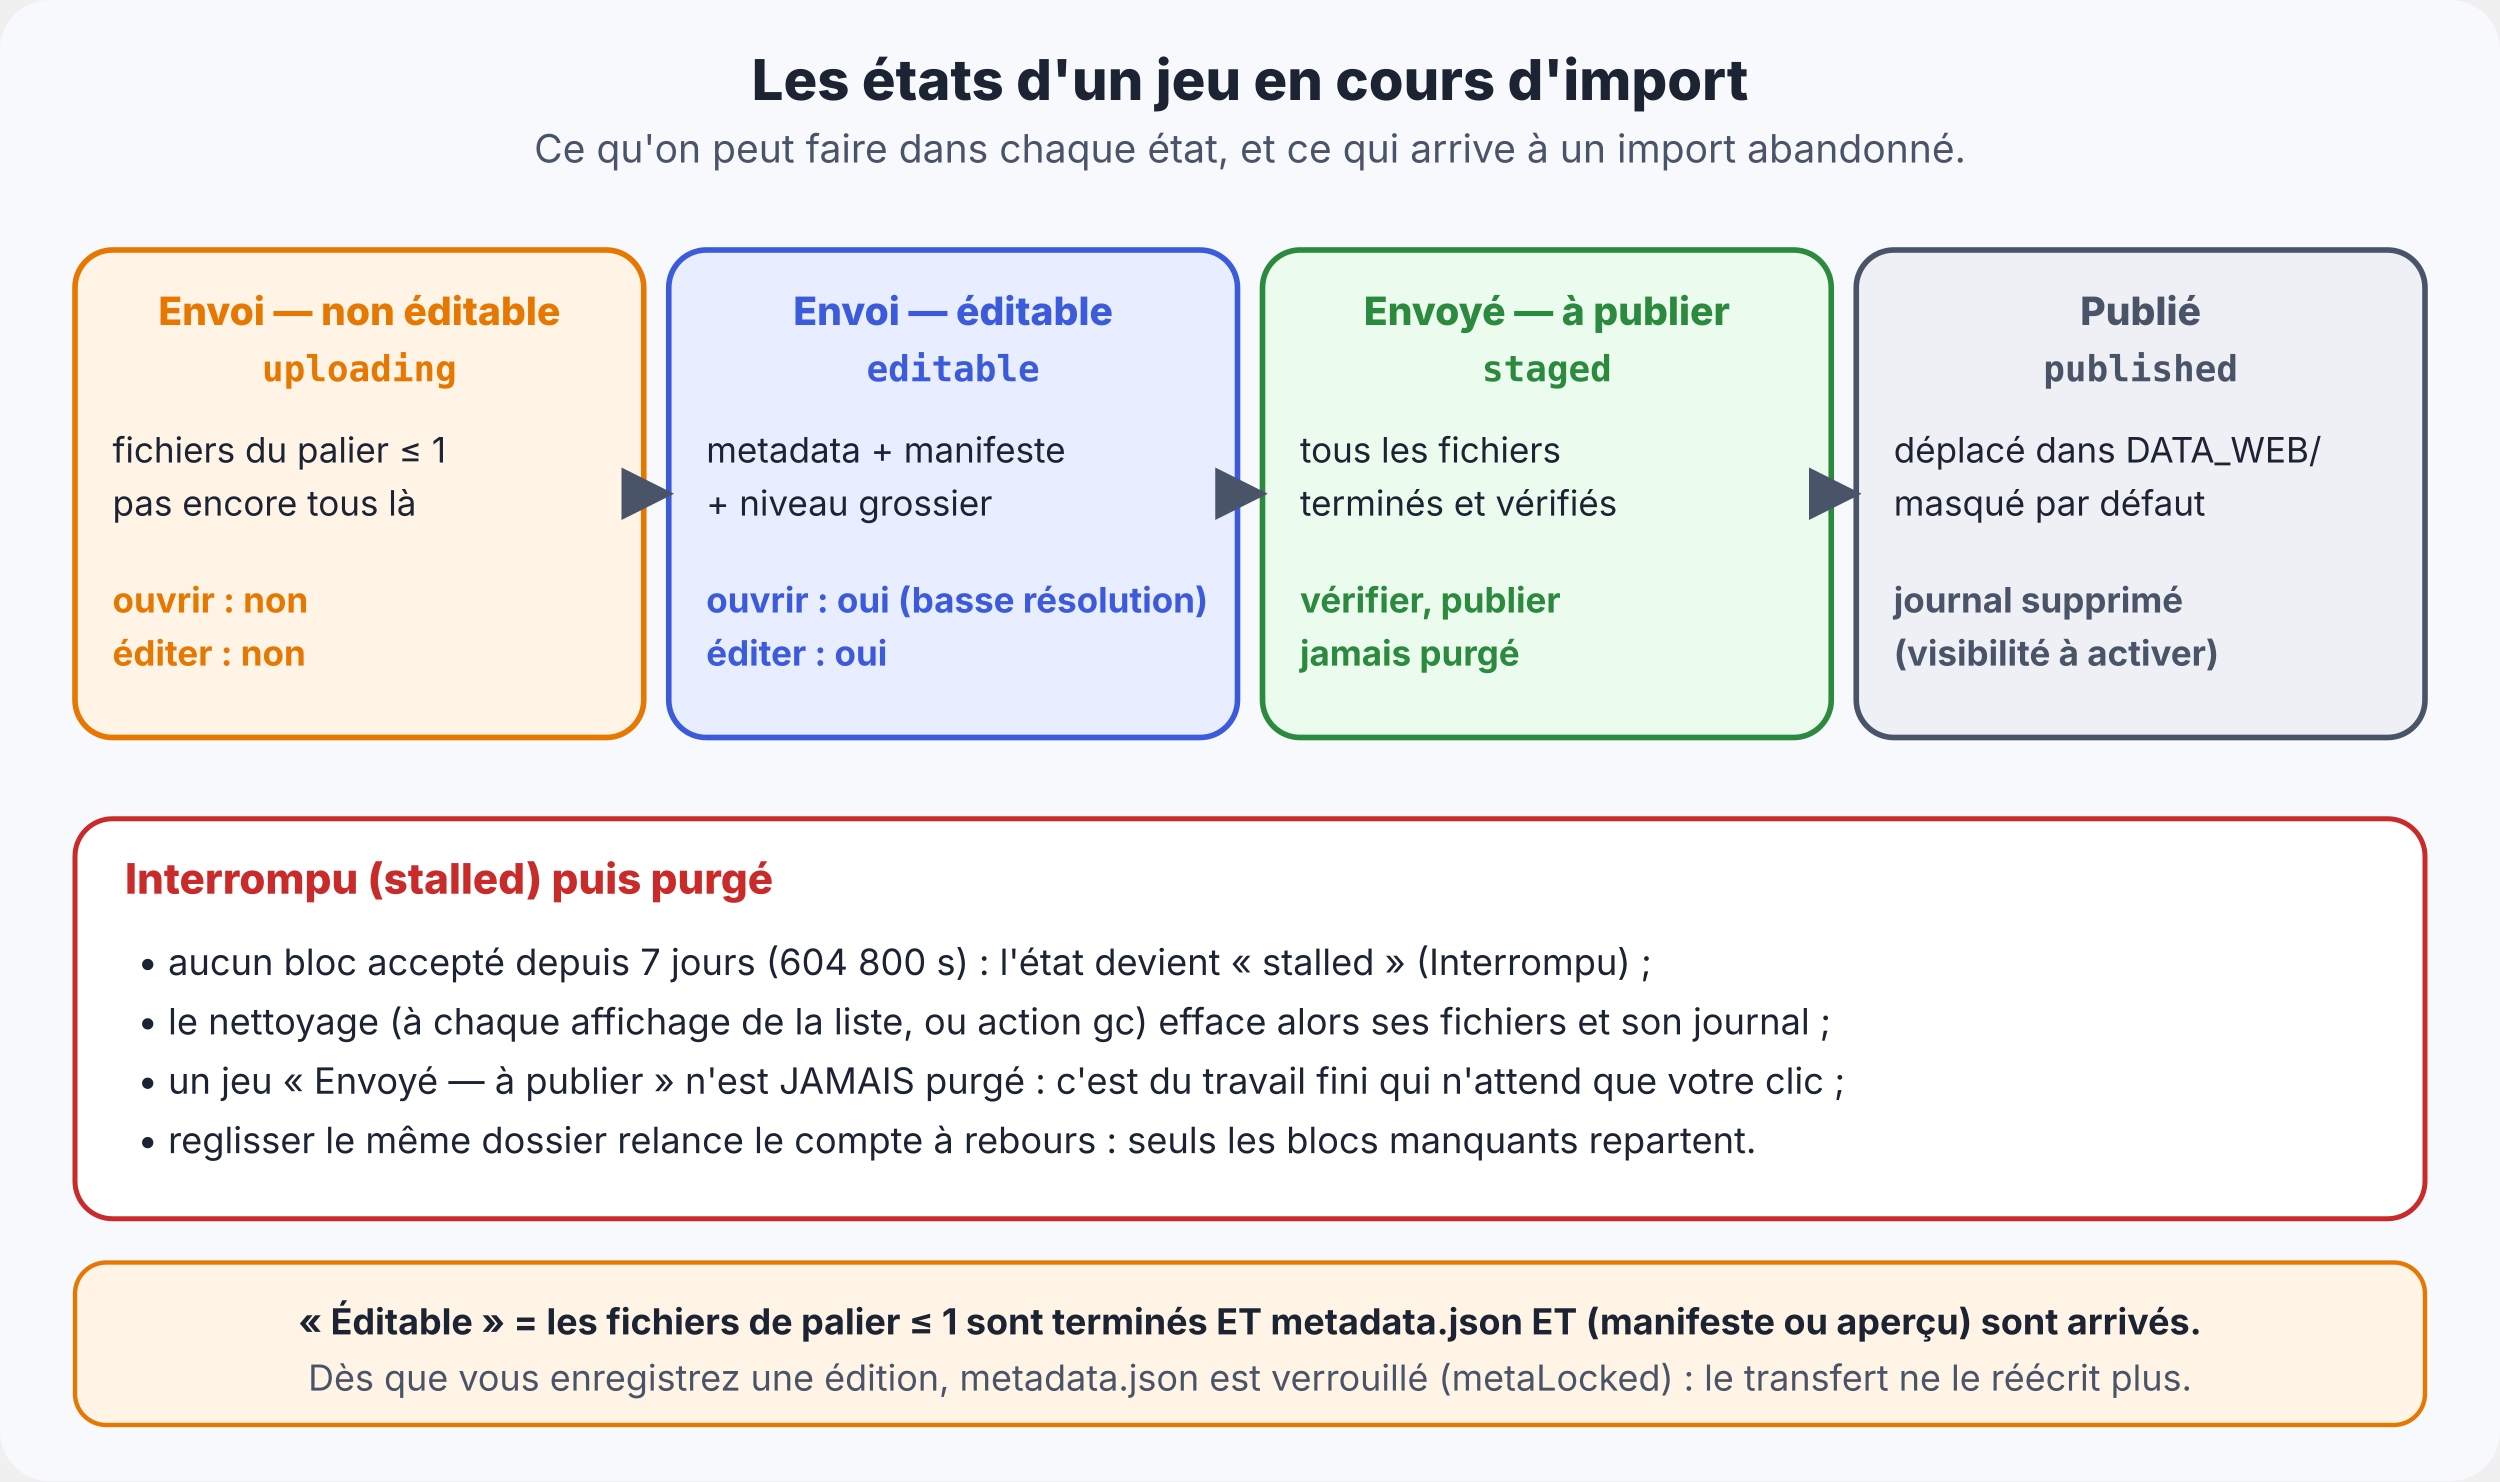
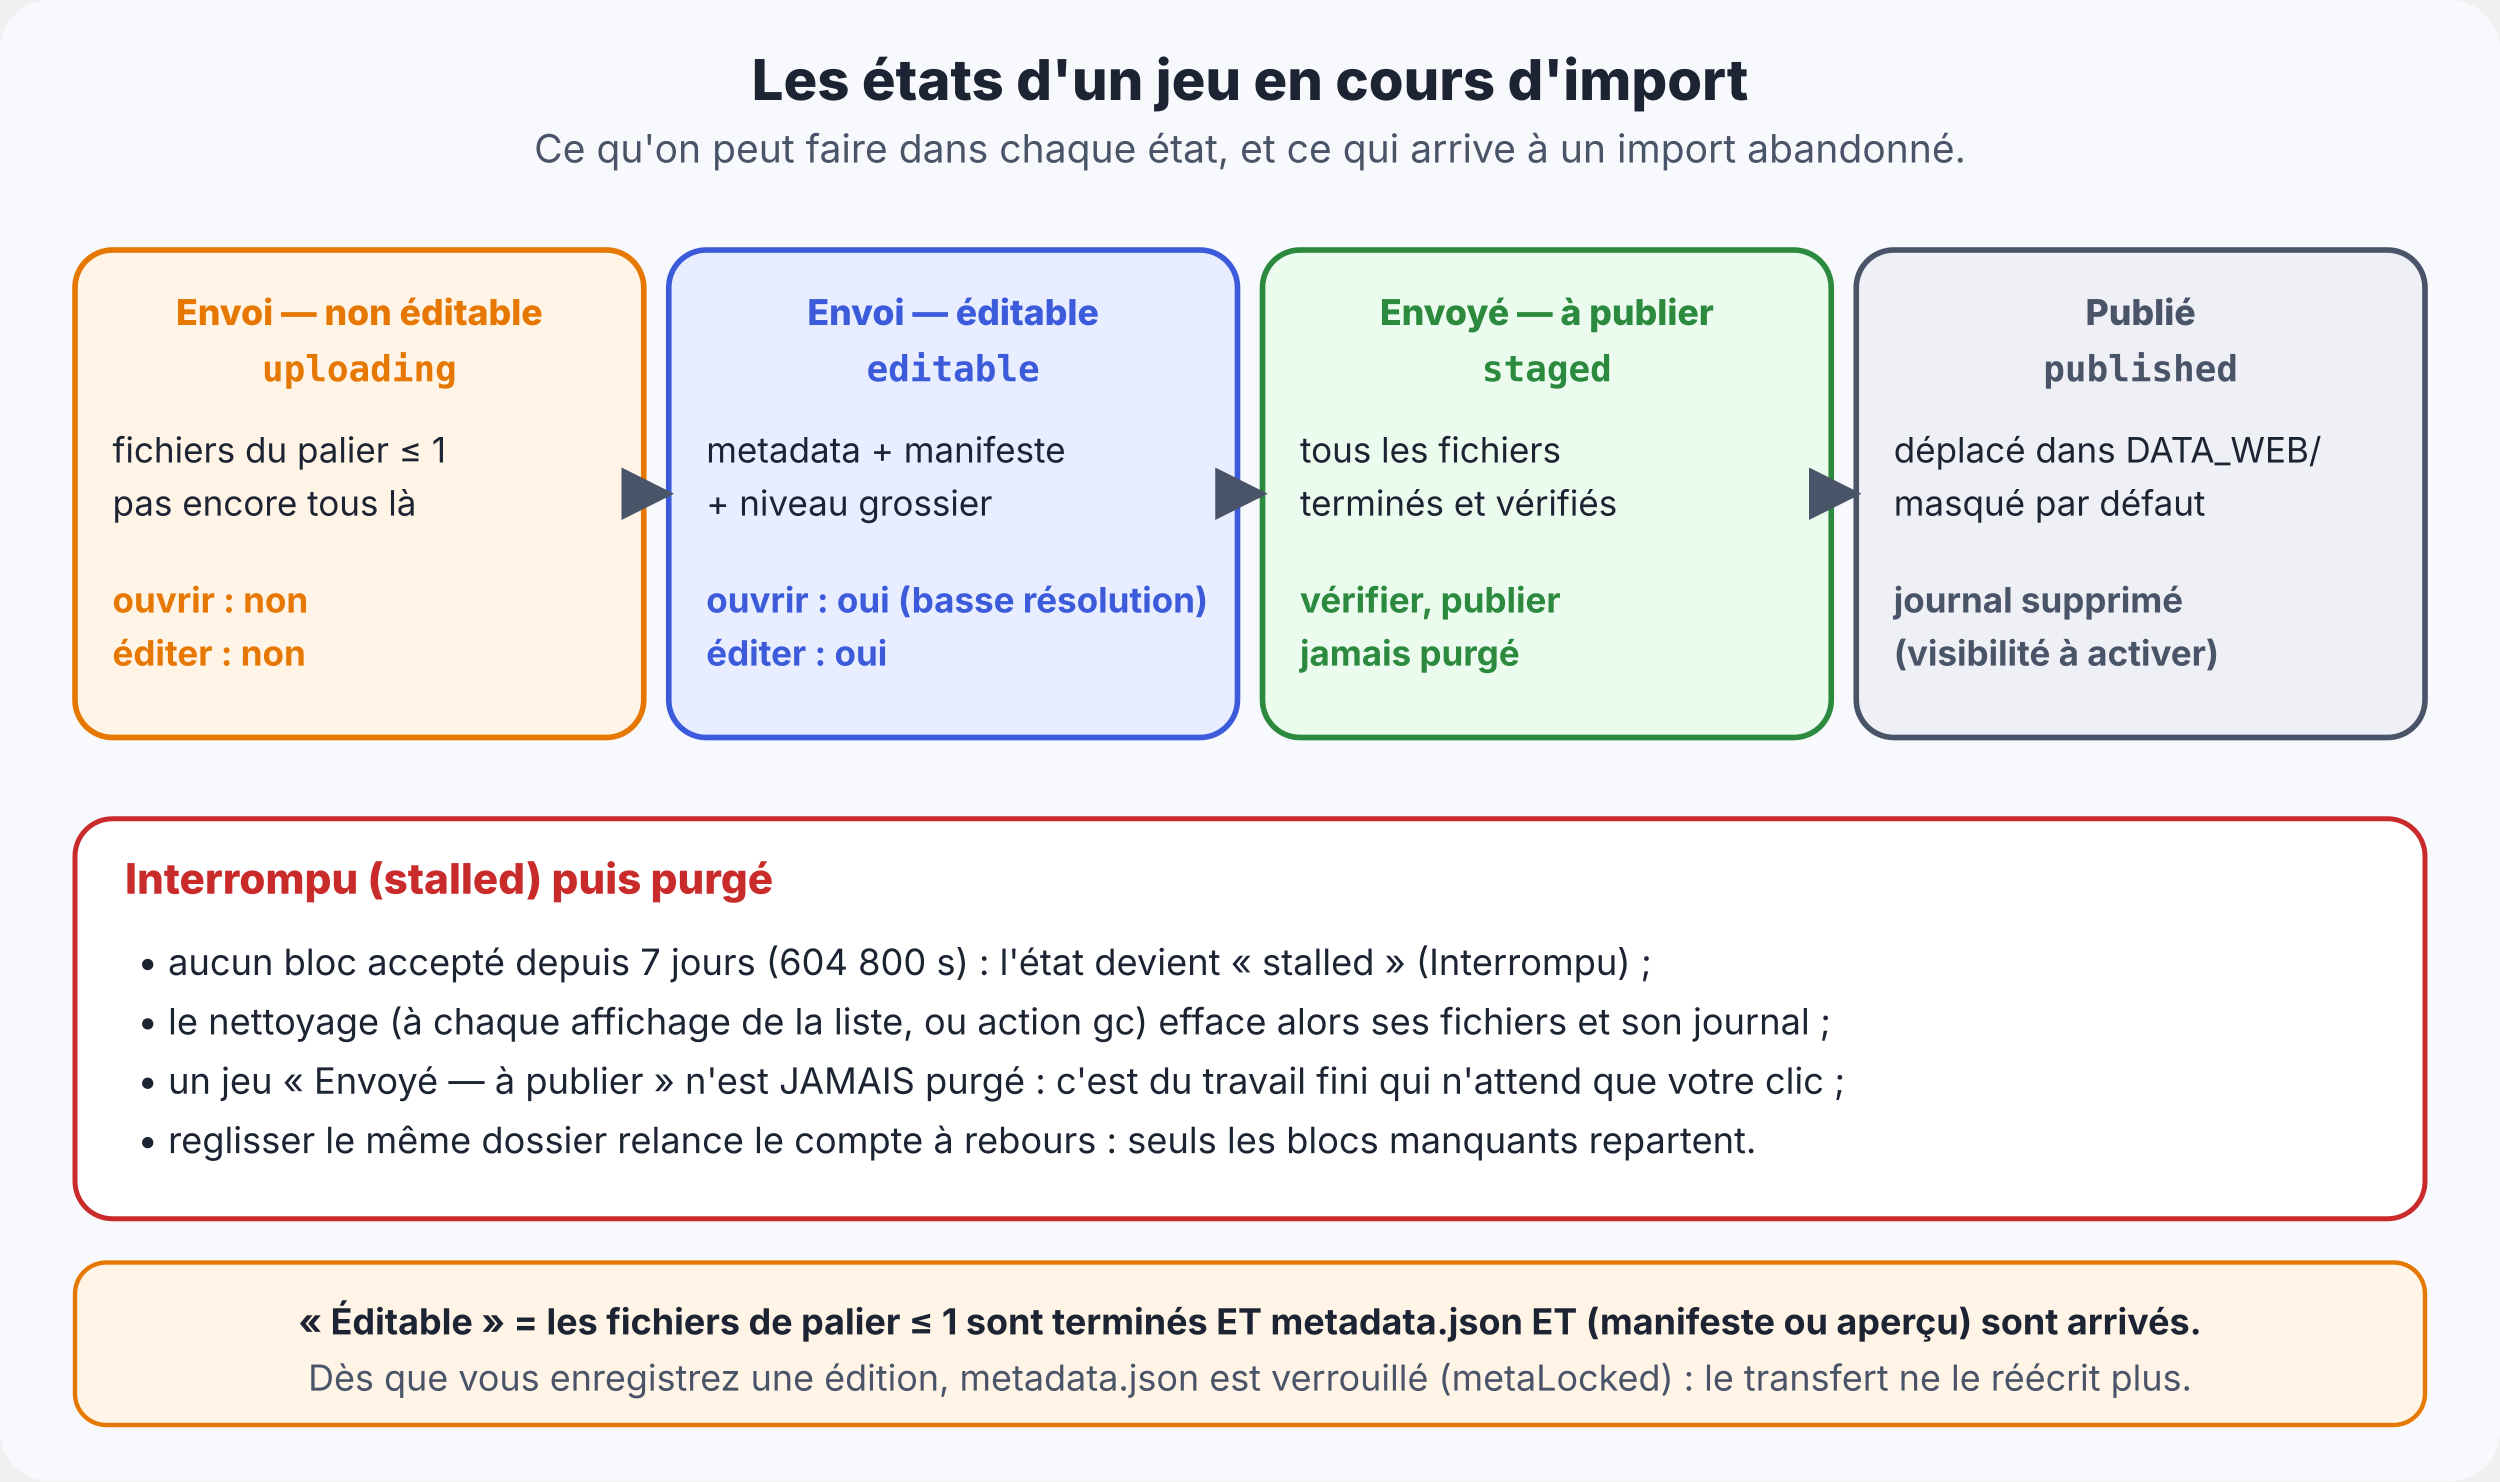
<svg xmlns="http://www.w3.org/2000/svg" viewBox="0 0 800 474" font-family="Inter, sans-serif">
  <defs>
    <marker id="arr" viewBox="0 0 10 10" refX="9" refY="5" markerWidth="7" markerHeight="7" orient="auto">
      <path d="M0,0 L10,5 L0,10 z" fill="#4a5468" />
    </marker>
    <marker id="arrr" viewBox="0 0 10 10" refX="9" refY="5" markerWidth="7" markerHeight="7" orient="auto">
      <path d="M0,0 L10,5 L0,10 z" fill="#c92a2a" />
    </marker>
  </defs>
  <rect width="800" height="474" rx="16" fill="#f8f9fd" />
  <text x="400" y="32" font-size="18" font-weight="800" fill="#1c2333" text-anchor="middle">Les états d'un jeu en cours d'import</text>
  <text x="400" y="52" font-size="12.5" font-weight="400" fill="#4a5468" text-anchor="middle">Ce qu'on peut faire dans chaque état, et ce qui arrive à un import abandonné.</text>
  <rect x="24" y="80" width="182" height="156" rx="12" fill="#fff4e6" stroke="#e67700" stroke-width="1.8" />
-   <text x="115" y="104" font-size="12.5" font-weight="800" fill="#e67700" text-anchor="middle">Envoi — non éditable</text>
+   <text x="115" y="104" font-size="11.4" font-weight="800" fill="#e67700" text-anchor="middle">Envoi — non éditable</text>
  <text x="115" y="122" font-size="11.5" font-weight="700" fill="#e67700" text-anchor="middle" font-family="'DejaVu Sans Mono', 'Liberation Mono', monospace">uploading</text>
  <text x="36" y="148" font-size="11.2" font-weight="400" fill="#1c2333" text-anchor="start">fichiers du palier ≤ 1</text>
  <text x="36" y="165" font-size="11.2" font-weight="400" fill="#1c2333" text-anchor="start">pas encore tous là</text>
  <text x="36" y="196" font-size="11.2" font-weight="700" fill="#e67700" text-anchor="start">ouvrir : non</text>
  <text x="36" y="213" font-size="11.2" font-weight="700" fill="#e67700" text-anchor="start">éditer : non</text>
  <rect x="214" y="80" width="182" height="156" rx="12" fill="#e8edff" stroke="#3b5bdb" stroke-width="1.8" />
-   <text x="305" y="104" font-size="12.5" font-weight="800" fill="#3b5bdb" text-anchor="middle">Envoi — éditable</text>
+   <text x="305" y="104" font-size="11.4" font-weight="800" fill="#3b5bdb" text-anchor="middle">Envoi — éditable</text>
  <text x="305" y="122" font-size="11.5" font-weight="700" fill="#3b5bdb" text-anchor="middle" font-family="'DejaVu Sans Mono', 'Liberation Mono', monospace">editable</text>
  <text x="226" y="148" font-size="11.2" font-weight="400" fill="#1c2333" text-anchor="start">metadata + manifeste</text>
  <text x="226" y="165" font-size="11.2" font-weight="400" fill="#1c2333" text-anchor="start">+ niveau grossier</text>
  <text x="226" y="196" font-size="11.2" font-weight="700" fill="#3b5bdb" text-anchor="start">ouvrir : oui (basse résolution)</text>
  <text x="226" y="213" font-size="11.2" font-weight="700" fill="#3b5bdb" text-anchor="start">éditer : oui</text>
  <rect x="404" y="80" width="182" height="156" rx="12" fill="#ebfbee" stroke="#2b8a3e" stroke-width="1.8" />
-   <text x="495" y="104" font-size="12.5" font-weight="800" fill="#2b8a3e" text-anchor="middle">Envoyé — à publier</text>
+   <text x="495" y="104" font-size="11.4" font-weight="800" fill="#2b8a3e" text-anchor="middle">Envoyé — à publier</text>
  <text x="495" y="122" font-size="11.5" font-weight="700" fill="#2b8a3e" text-anchor="middle" font-family="'DejaVu Sans Mono', 'Liberation Mono', monospace">staged</text>
  <text x="416" y="148" font-size="11.2" font-weight="400" fill="#1c2333" text-anchor="start">tous les fichiers</text>
  <text x="416" y="165" font-size="11.2" font-weight="400" fill="#1c2333" text-anchor="start">terminés et vérifiés</text>
  <text x="416" y="196" font-size="11.2" font-weight="700" fill="#2b8a3e" text-anchor="start">vérifier, publier</text>
  <text x="416" y="213" font-size="11.2" font-weight="700" fill="#2b8a3e" text-anchor="start">jamais purgé</text>
  <rect x="594" y="80" width="182" height="156" rx="12" fill="#eef0f5" stroke="#4a5468" stroke-width="1.8" />
-   <text x="685" y="104" font-size="12.5" font-weight="800" fill="#4a5468" text-anchor="middle">Publié</text>
+   <text x="685" y="104" font-size="11.4" font-weight="800" fill="#4a5468" text-anchor="middle">Publié</text>
  <text x="685" y="122" font-size="11.5" font-weight="700" fill="#4a5468" text-anchor="middle" font-family="'DejaVu Sans Mono', 'Liberation Mono', monospace">published</text>
  <text x="606" y="148" font-size="11.2" font-weight="400" fill="#1c2333" text-anchor="start">déplacé dans DATA_WEB/</text>
  <text x="606" y="165" font-size="11.2" font-weight="400" fill="#1c2333" text-anchor="start">masqué par défaut</text>
  <text x="606" y="196" font-size="11.2" font-weight="700" fill="#4a5468" text-anchor="start">journal supprimé</text>
  <text x="606" y="213" font-size="11.2" font-weight="700" fill="#4a5468" text-anchor="start">(visibilité à activer)</text>
  <line x1="206" y1="158" x2="214" y2="158" stroke="#4a5468" stroke-width="2.4" marker-end="url(#arr)" />
  <line x1="396" y1="158" x2="404" y2="158" stroke="#4a5468" stroke-width="2.4" marker-end="url(#arr)" />
  <line x1="586" y1="158" x2="594" y2="158" stroke="#4a5468" stroke-width="2.4" marker-end="url(#arr)" />
  <rect x="24" y="262" width="752" height="128" rx="12" fill="#fff" stroke="#c92a2a" stroke-width="1.6" />
  <text x="40" y="286" font-size="13.5" font-weight="800" fill="#c92a2a" text-anchor="start">Interrompu (stalled) puis purgé</text>
  <text x="44" y="312" font-size="11.6" font-weight="400" fill="#1c2333" text-anchor="start">• aucun bloc accepté depuis 7 jours (604 800 s) : l'état devient « stalled » (Interrompu) ;</text>
  <text x="44" y="331" font-size="11.6" font-weight="400" fill="#1c2333" text-anchor="start">• le nettoyage (à chaque affichage de la liste, ou action gc) efface alors ses fichiers et son journal ;</text>
  <text x="44" y="350" font-size="11.6" font-weight="400" fill="#1c2333" text-anchor="start">• un jeu « Envoyé — à publier » n'est JAMAIS purgé : c'est du travail fini qui n'attend que votre clic ;</text>
  <text x="44" y="369" font-size="11.6" font-weight="400" fill="#1c2333" text-anchor="start">• reglisser le même dossier relance le compte à rebours : seuls les blocs manquants repartent.</text>
  <rect x="24" y="404" width="752" height="52" rx="10" fill="#fff4e6" stroke="#e67700" stroke-width="1.4" />
  <text x="400" y="427" font-size="11.5" font-weight="700" fill="#1c2333" text-anchor="middle">« Éditable » = les fichiers de palier ≤ 1 sont terminés ET metadata.json ET (manifeste ou aperçu) sont arrivés.</text>
  <text x="400" y="445" font-size="11.5" font-weight="400" fill="#4a5468" text-anchor="middle">Dès que vous enregistrez une édition, metadata.json est verrouillé (metaLocked) : le transfert ne le réécrit plus.</text>
</svg>
